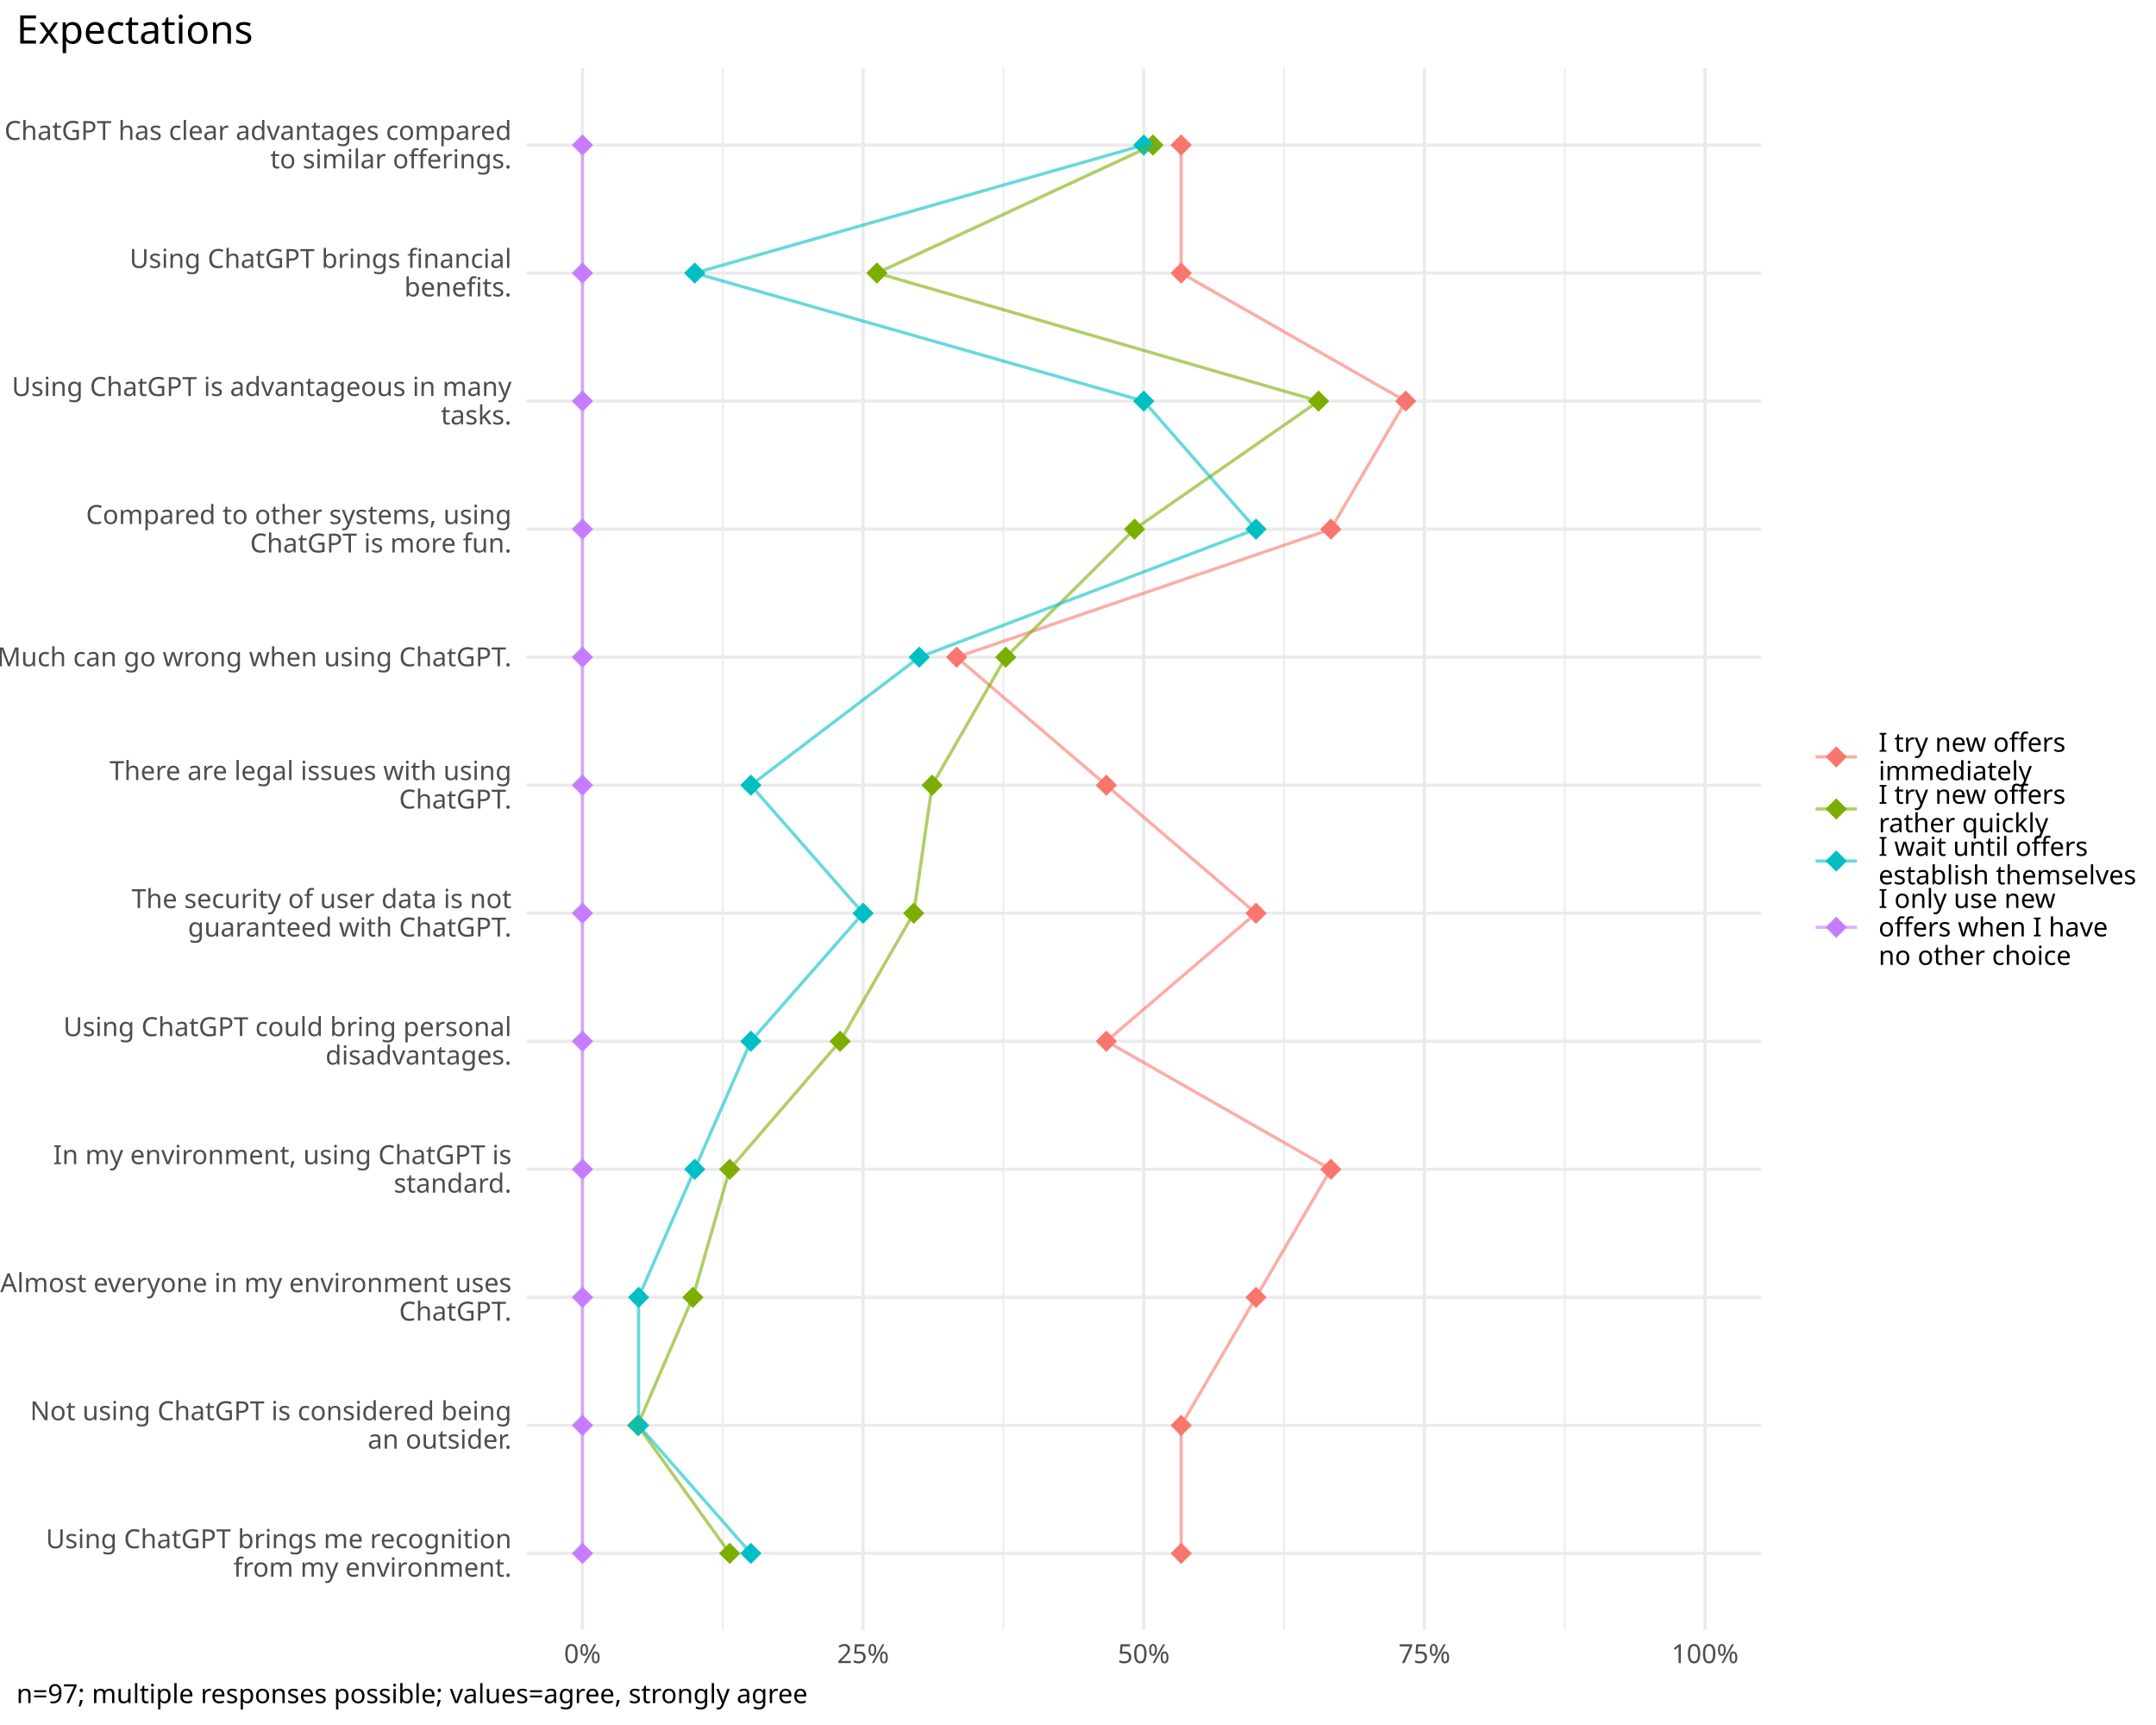
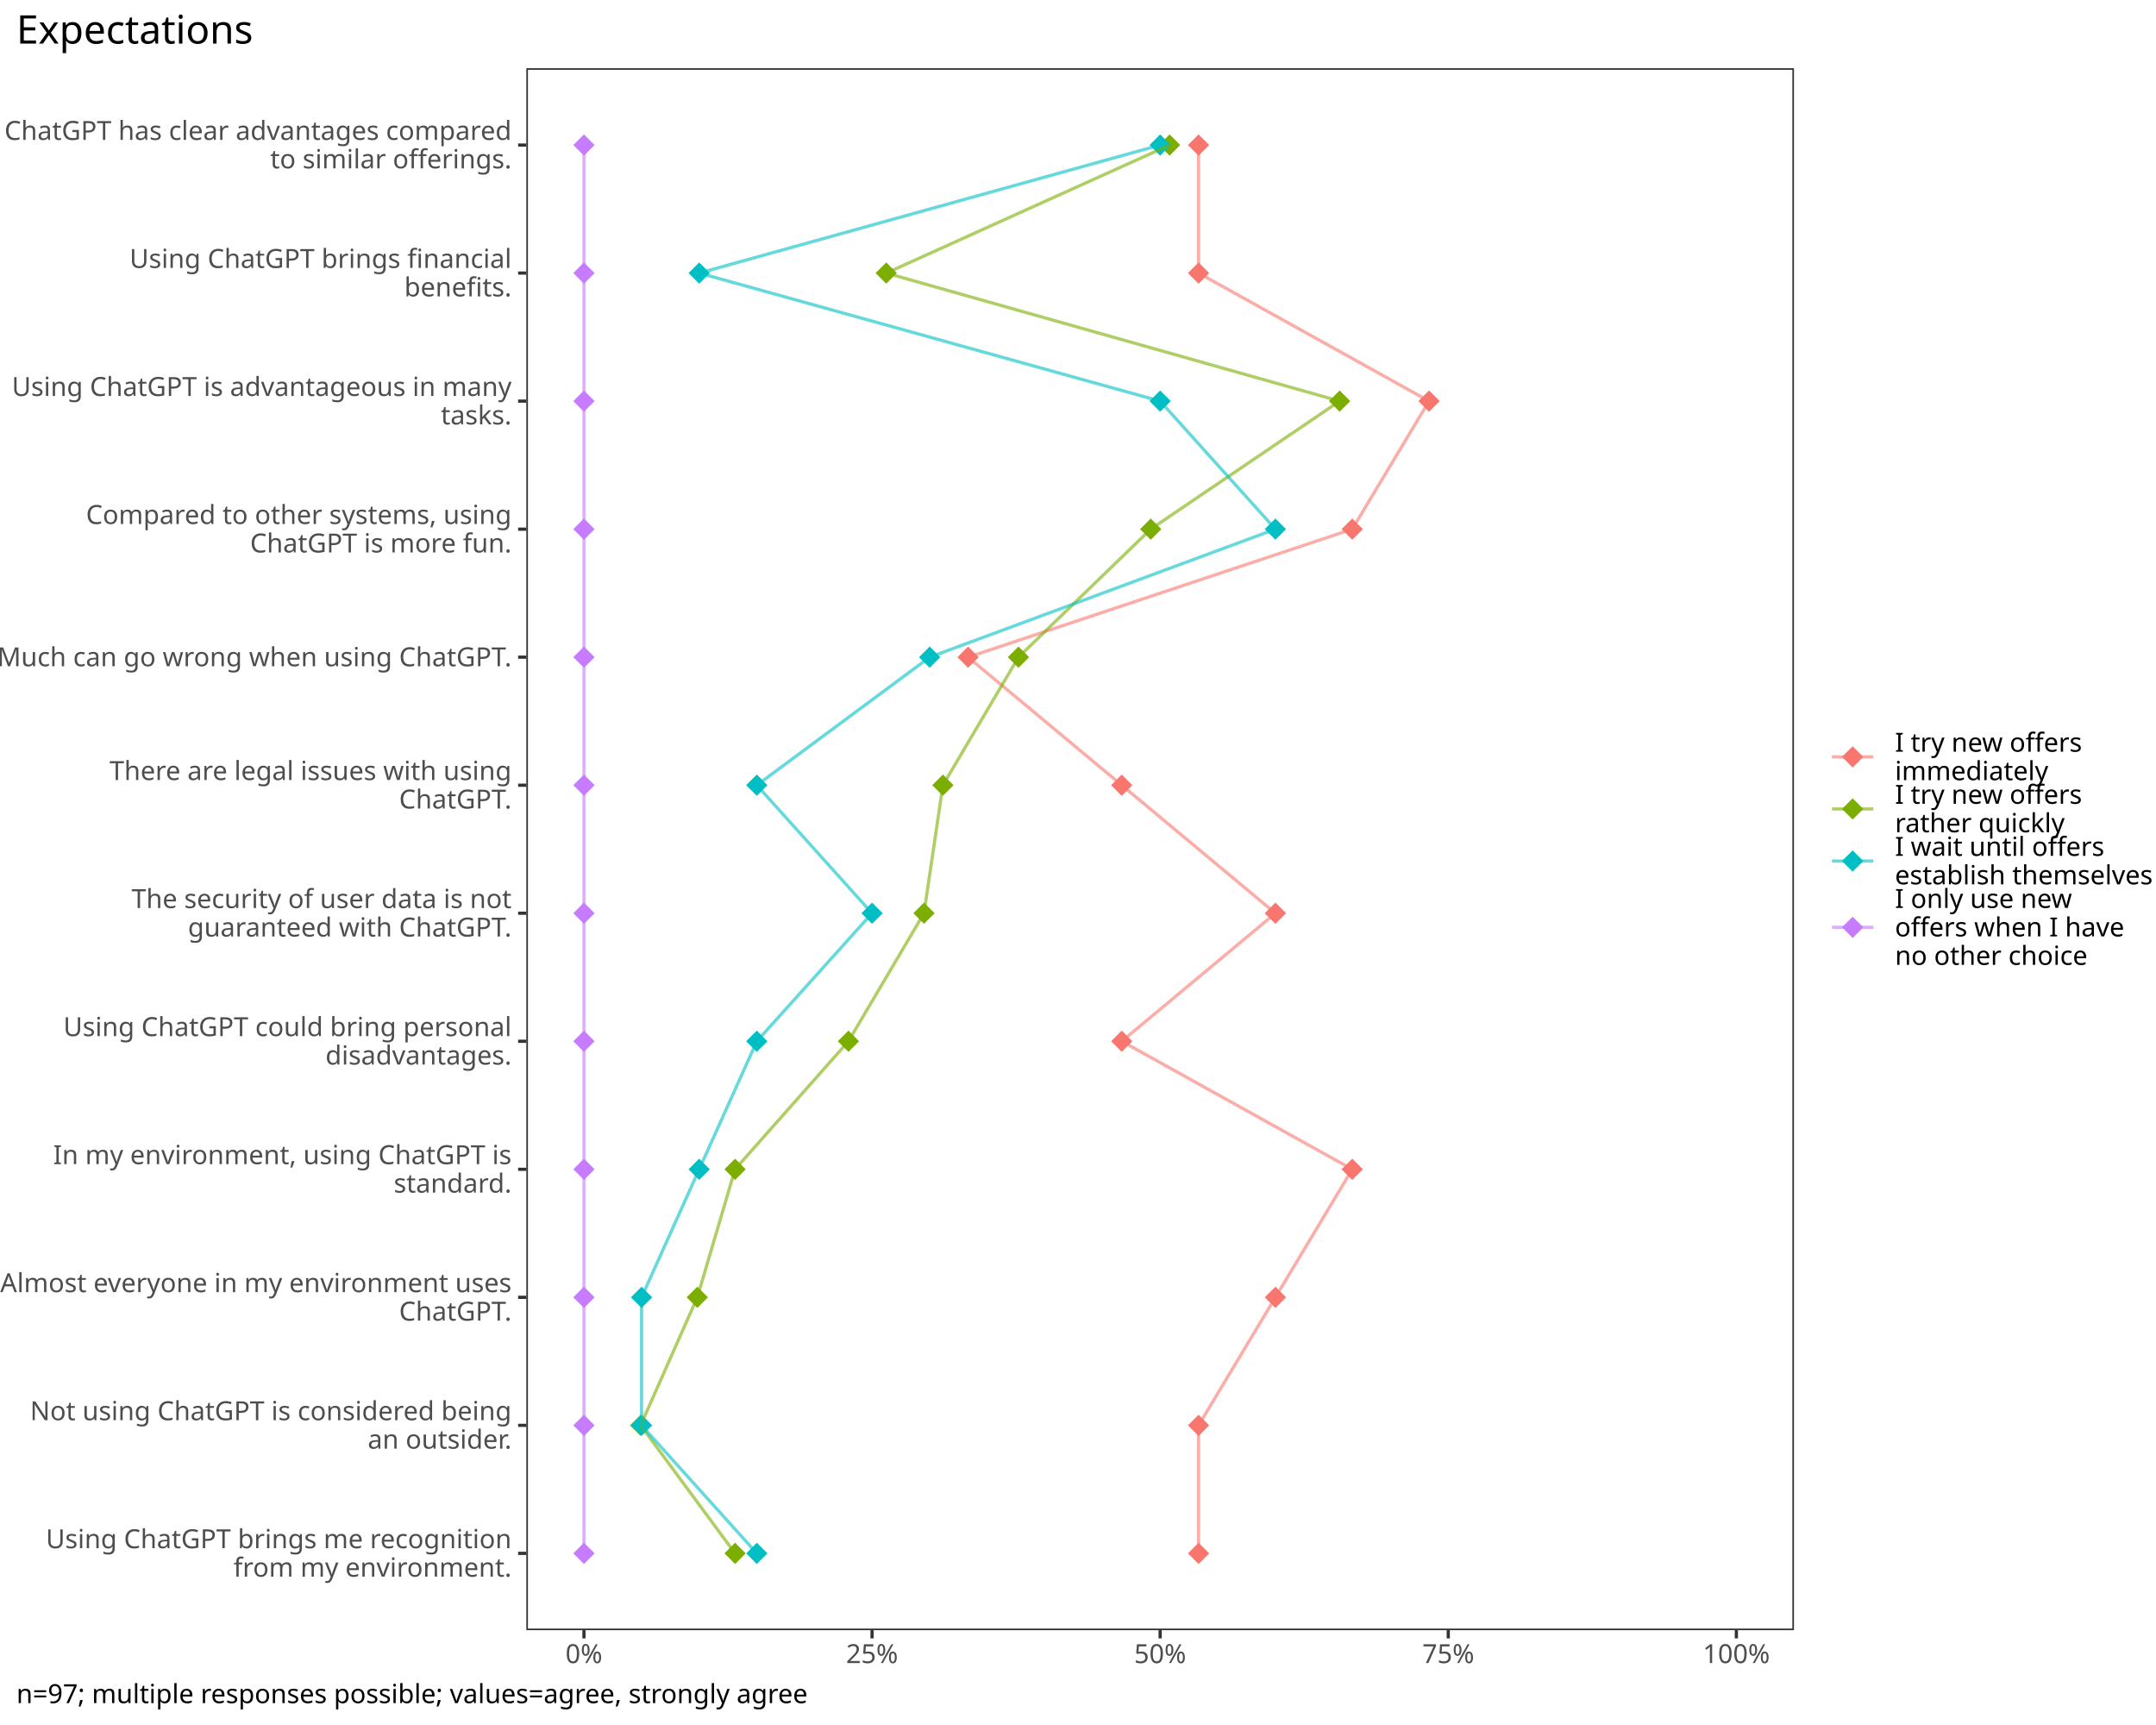
<svg xmlns="http://www.w3.org/2000/svg" class="svglite" data-engine-version="2.0" width="720.00pt" height="576.00pt" viewBox="0 0 720.00 576.00">
  <defs>
    <style type="text/css">
    .svglite line, .svglite polyline, .svglite polygon, .svglite path, .svglite rect, .svglite circle {
      fill: none;
      stroke: #000000;
      stroke-linecap: round;
      stroke-linejoin: round;
      stroke-miterlimit: 10.00;
    }
  </style>
  </defs>
  <rect width="100%" height="100%" style="stroke: none; fill: #FFFFFF;" />
  <defs>
    <clipPath id="cpMC4wMHw3MjAuMDB8MC4wMHw1NzYuMDA=">
      <rect x="0.00" y="0.00" width="720.00" height="576.00" />
    </clipPath>
  </defs>
  <g clip-path="url(#cpMC4wMHw3MjAuMDB8MC4wMHw1NzYuMDA=)">
- </g>
+     <rect x="0" y="0.00" width="720.00" height="576.00" style="stroke-width: 1.07; stroke: #FFFFFF; fill: #FFFFFF;" />
+   </g>
  <defs>
-     <clipPath id="cpMTc1Ljc3fDU4OC4xNHwyMi43OHw1NDQuMzQ=">
-       <rect x="175.77" y="22.78" width="412.37" height="521.56" />
+     <clipPath id="cpMTc1Ljc3fDU5OS4xMHwyMi43OHw1NDQuMzQ=">
+       <rect x="175.77" y="22.78" width="423.33" height="521.56" />
    </clipPath>
  </defs>
-   <g clip-path="url(#cpMTc1Ljc3fDU4OC4xNHwyMi43OHw1NDQuMzQ=)">
-     <polyline points="241.37,544.34 241.37,22.78 " style="stroke-width: 0.53; stroke: #EBEBEB; stroke-linecap: butt;" />
-     <polyline points="335.09,544.34 335.09,22.78 " style="stroke-width: 0.53; stroke: #EBEBEB; stroke-linecap: butt;" />
-     <polyline points="428.82,544.34 428.82,22.78 " style="stroke-width: 0.53; stroke: #EBEBEB; stroke-linecap: butt;" />
-     <polyline points="522.54,544.34 522.54,22.78 " style="stroke-width: 0.53; stroke: #EBEBEB; stroke-linecap: butt;" />
-     <polyline points="175.77,518.69 588.14,518.69 " style="stroke-width: 1.07; stroke: #EBEBEB; stroke-linecap: butt;" />
-     <polyline points="175.77,475.94 588.14,475.94 " style="stroke-width: 1.07; stroke: #EBEBEB; stroke-linecap: butt;" />
-     <polyline points="175.77,433.19 588.14,433.19 " style="stroke-width: 1.07; stroke: #EBEBEB; stroke-linecap: butt;" />
-     <polyline points="175.77,390.44 588.14,390.44 " style="stroke-width: 1.07; stroke: #EBEBEB; stroke-linecap: butt;" />
-     <polyline points="175.77,347.69 588.14,347.69 " style="stroke-width: 1.07; stroke: #EBEBEB; stroke-linecap: butt;" />
-     <polyline points="175.77,304.94 588.14,304.94 " style="stroke-width: 1.07; stroke: #EBEBEB; stroke-linecap: butt;" />
-     <polyline points="175.77,262.19 588.14,262.19 " style="stroke-width: 1.07; stroke: #EBEBEB; stroke-linecap: butt;" />
-     <polyline points="175.77,219.44 588.14,219.44 " style="stroke-width: 1.07; stroke: #EBEBEB; stroke-linecap: butt;" />
-     <polyline points="175.77,176.69 588.14,176.69 " style="stroke-width: 1.07; stroke: #EBEBEB; stroke-linecap: butt;" />
-     <polyline points="175.77,133.94 588.14,133.94 " style="stroke-width: 1.07; stroke: #EBEBEB; stroke-linecap: butt;" />
-     <polyline points="175.77,91.18 588.14,91.18 " style="stroke-width: 1.07; stroke: #EBEBEB; stroke-linecap: butt;" />
-     <polyline points="175.77,48.43 588.14,48.43 " style="stroke-width: 1.07; stroke: #EBEBEB; stroke-linecap: butt;" />
-     <polyline points="194.51,544.34 194.51,22.78 " style="stroke-width: 1.07; stroke: #EBEBEB; stroke-linecap: butt;" />
-     <polyline points="288.23,544.34 288.23,22.78 " style="stroke-width: 1.07; stroke: #EBEBEB; stroke-linecap: butt;" />
-     <polyline points="381.96,544.34 381.96,22.78 " style="stroke-width: 1.07; stroke: #EBEBEB; stroke-linecap: butt;" />
-     <polyline points="475.68,544.34 475.68,22.78 " style="stroke-width: 1.07; stroke: #EBEBEB; stroke-linecap: butt;" />
-     <polyline points="569.40,544.34 569.40,22.78 " style="stroke-width: 1.07; stroke: #EBEBEB; stroke-linecap: butt;" />
-     <polygon points="390.90,48.43 394.45,44.88 398.01,48.43 394.45,51.99 " style="stroke-width: 0.71; stroke: none; fill: #F8766D;" />
-     <polygon points="381.47,48.43 385.03,44.88 388.58,48.43 385.03,51.99 " style="stroke-width: 0.71; stroke: none; fill: #7CAE00;" />
-     <polygon points="378.40,48.43 381.96,44.88 385.51,48.43 381.96,51.99 " style="stroke-width: 0.71; stroke: none; fill: #00BFC4;" />
-     <polygon points="190.96,48.43 194.51,44.88 198.07,48.43 194.51,51.99 " style="stroke-width: 0.71; stroke: none; fill: #C77CFF;" />
-     <polygon points="390.90,91.18 394.45,87.63 398.01,91.18 394.45,94.74 " style="stroke-width: 0.71; stroke: none; fill: #F8766D;" />
-     <polygon points="289.29,91.18 292.84,87.63 296.40,91.18 292.84,94.74 " style="stroke-width: 0.71; stroke: none; fill: #7CAE00;" />
-     <polygon points="228.45,91.18 232.00,87.63 235.56,91.18 232.00,94.74 " style="stroke-width: 0.71; stroke: none; fill: #00BFC4;" />
-     <polygon points="190.96,91.18 194.51,87.63 198.07,91.18 194.51,94.74 " style="stroke-width: 0.71; stroke: none; fill: #C77CFF;" />
-     <polygon points="465.87,133.94 469.43,130.38 472.98,133.94 469.43,137.49 " style="stroke-width: 0.71; stroke: none; fill: #F8766D;" />
-     <polygon points="436.78,133.94 440.34,130.38 443.89,133.94 440.34,137.49 " style="stroke-width: 0.71; stroke: none; fill: #7CAE00;" />
-     <polygon points="378.40,133.94 381.96,130.38 385.51,133.94 381.96,137.49 " style="stroke-width: 0.71; stroke: none; fill: #00BFC4;" />
-     <polygon points="190.96,133.94 194.51,130.38 198.07,133.94 194.51,137.49 " style="stroke-width: 0.71; stroke: none; fill: #C77CFF;" />
-     <polygon points="440.88,176.69 444.44,173.13 447.99,176.69 444.44,180.24 " style="stroke-width: 0.71; stroke: none; fill: #F8766D;" />
-     <polygon points="375.33,176.69 378.88,173.13 382.44,176.69 378.88,180.24 " style="stroke-width: 0.71; stroke: none; fill: #7CAE00;" />
-     <polygon points="415.89,176.69 419.44,173.13 423.00,176.69 419.44,180.24 " style="stroke-width: 0.71; stroke: none; fill: #00BFC4;" />
-     <polygon points="190.96,176.69 194.51,173.13 198.07,176.69 194.51,180.24 " style="stroke-width: 0.71; stroke: none; fill: #C77CFF;" />
-     <polygon points="315.92,219.44 319.47,215.88 323.03,219.44 319.47,222.99 " style="stroke-width: 0.71; stroke: none; fill: #F8766D;" />
-     <polygon points="332.31,219.44 335.86,215.88 339.42,219.44 335.86,222.99 " style="stroke-width: 0.71; stroke: none; fill: #7CAE00;" />
-     <polygon points="303.42,219.44 306.98,215.88 310.53,219.44 306.98,222.99 " style="stroke-width: 0.71; stroke: none; fill: #00BFC4;" />
-     <polygon points="190.96,219.44 194.51,215.88 198.07,219.44 194.51,222.99 " style="stroke-width: 0.71; stroke: none; fill: #C77CFF;" />
-     <polygon points="365.90,262.19 369.46,258.63 373.01,262.19 369.46,265.74 " style="stroke-width: 0.71; stroke: none; fill: #F8766D;" />
-     <polygon points="307.73,262.19 311.28,258.63 314.84,262.19 311.28,265.74 " style="stroke-width: 0.71; stroke: none; fill: #7CAE00;" />
-     <polygon points="247.19,262.19 250.75,258.63 254.30,262.19 250.75,265.74 " style="stroke-width: 0.71; stroke: none; fill: #00BFC4;" />
-     <polygon points="190.96,262.19 194.51,258.63 198.07,262.19 194.51,265.74 " style="stroke-width: 0.71; stroke: none; fill: #C77CFF;" />
-     <polygon points="415.89,304.94 419.44,301.38 423.00,304.94 419.44,308.49 " style="stroke-width: 0.71; stroke: none; fill: #F8766D;" />
-     <polygon points="301.58,304.94 305.14,301.38 308.69,304.94 305.14,308.49 " style="stroke-width: 0.71; stroke: none; fill: #7CAE00;" />
-     <polygon points="284.68,304.94 288.23,301.38 291.79,304.94 288.23,308.49 " style="stroke-width: 0.71; stroke: none; fill: #00BFC4;" />
-     <polygon points="190.96,304.94 194.51,301.38 198.07,304.94 194.51,308.49 " style="stroke-width: 0.71; stroke: none; fill: #C77CFF;" />
-     <polygon points="365.90,347.69 369.46,344.13 373.01,347.69 369.46,351.24 " style="stroke-width: 0.71; stroke: none; fill: #F8766D;" />
-     <polygon points="277.00,347.69 280.55,344.13 284.11,347.69 280.55,351.24 " style="stroke-width: 0.71; stroke: none; fill: #7CAE00;" />
-     <polygon points="247.19,347.69 250.75,344.13 254.30,347.69 250.75,351.24 " style="stroke-width: 0.71; stroke: none; fill: #00BFC4;" />
-     <polygon points="190.96,347.69 194.51,344.13 198.07,347.69 194.51,351.24 " style="stroke-width: 0.71; stroke: none; fill: #C77CFF;" />
-     <polygon points="440.88,390.44 444.44,386.89 447.99,390.44 444.44,394.00 " style="stroke-width: 0.71; stroke: none; fill: #F8766D;" />
-     <polygon points="240.12,390.44 243.68,386.89 247.23,390.44 243.68,394.00 " style="stroke-width: 0.71; stroke: none; fill: #7CAE00;" />
-     <polygon points="228.45,390.44 232.00,386.89 235.56,390.44 232.00,394.00 " style="stroke-width: 0.71; stroke: none; fill: #00BFC4;" />
-     <polygon points="190.96,390.44 194.51,386.89 198.07,390.44 194.51,394.00 " style="stroke-width: 0.71; stroke: none; fill: #C77CFF;" />
-     <polygon points="415.89,433.19 419.44,429.64 423.00,433.19 419.44,436.75 " style="stroke-width: 0.71; stroke: none; fill: #F8766D;" />
-     <polygon points="227.83,433.19 231.39,429.64 234.94,433.19 231.39,436.75 " style="stroke-width: 0.71; stroke: none; fill: #7CAE00;" />
-     <polygon points="209.70,433.19 213.26,429.64 216.81,433.19 213.26,436.75 " style="stroke-width: 0.71; stroke: none; fill: #00BFC4;" />
-     <polygon points="190.96,433.19 194.51,429.64 198.07,433.19 194.51,436.75 " style="stroke-width: 0.71; stroke: none; fill: #C77CFF;" />
-     <polygon points="390.90,475.94 394.45,472.39 398.01,475.94 394.45,479.50 " style="stroke-width: 0.71; stroke: none; fill: #F8766D;" />
-     <polygon points="209.40,475.94 212.95,472.39 216.51,475.94 212.95,479.50 " style="stroke-width: 0.71; stroke: none; fill: #7CAE00;" />
-     <polygon points="209.70,475.94 213.26,472.39 216.81,475.94 213.26,479.50 " style="stroke-width: 0.71; stroke: none; fill: #00BFC4;" />
-     <polygon points="190.96,475.94 194.51,472.39 198.07,475.94 194.51,479.50 " style="stroke-width: 0.71; stroke: none; fill: #C77CFF;" />
-     <polygon points="390.90,518.69 394.45,515.14 398.01,518.69 394.45,522.25 " style="stroke-width: 0.71; stroke: none; fill: #F8766D;" />
-     <polygon points="240.12,518.69 243.68,515.14 247.23,518.69 243.68,522.25 " style="stroke-width: 0.71; stroke: none; fill: #7CAE00;" />
-     <polygon points="247.19,518.69 250.75,515.14 254.30,518.69 250.75,522.25 " style="stroke-width: 0.71; stroke: none; fill: #00BFC4;" />
-     <polygon points="190.96,518.69 194.51,515.14 198.07,518.69 194.51,522.25 " style="stroke-width: 0.71; stroke: none; fill: #C77CFF;" />
-     <polyline points="394.45,518.69 394.45,475.94 419.44,433.19 444.44,390.44 369.46,347.69 419.44,304.94 369.46,262.19 319.47,219.44 444.44,176.69 469.43,133.94 394.45,91.18 394.45,48.43 " style="stroke-width: 1.07; stroke: #F8766D; stroke-opacity: 0.60; stroke-linecap: butt;" />
-     <polyline points="243.68,518.69 212.95,475.94 231.39,433.19 243.68,390.44 280.55,347.69 305.14,304.94 311.28,262.19 335.86,219.44 378.88,176.69 440.34,133.94 292.84,91.18 385.03,48.43 " style="stroke-width: 1.07; stroke: #7CAE00; stroke-opacity: 0.60; stroke-linecap: butt;" />
-     <polyline points="250.75,518.69 213.26,475.94 213.26,433.19 232.00,390.44 250.75,347.69 288.23,304.94 250.75,262.19 306.98,219.44 419.44,176.69 381.96,133.94 232.00,91.18 381.96,48.43 " style="stroke-width: 1.07; stroke: #00BFC4; stroke-opacity: 0.60; stroke-linecap: butt;" />
-     <polyline points="194.51,518.69 194.51,475.94 194.51,433.19 194.51,390.44 194.51,347.69 194.51,304.94 194.51,262.19 194.51,219.44 194.51,176.69 194.51,133.94 194.51,91.18 194.51,48.43 " style="stroke-width: 1.07; stroke: #C77CFF; stroke-opacity: 0.60; stroke-linecap: butt;" />
+   <g clip-path="url(#cpMTc1Ljc3fDU5OS4xMHwyMi43OHw1NDQuMzQ=)">
+     <rect x="175.77" y="22.78" width="423.33" height="521.56" style="stroke-width: 1.07; stroke: none; fill: #FFFFFF;" />
+     <polygon points="396.71,48.43 400.26,44.88 403.82,48.43 400.26,51.99 " style="stroke-width: 0.71; stroke: none; fill: #F8766D;" />
+     <polygon points="387.03,48.43 390.59,44.88 394.14,48.43 390.59,51.99 " style="stroke-width: 0.71; stroke: none; fill: #7CAE00;" />
+     <polygon points="383.88,48.43 387.43,44.88 390.99,48.43 387.43,51.99 " style="stroke-width: 0.71; stroke: none; fill: #00BFC4;" />
+     <polygon points="191.46,48.43 195.01,44.88 198.57,48.43 195.01,51.99 " style="stroke-width: 0.71; stroke: none; fill: #C77CFF;" />
+     <polygon points="396.71,91.18 400.26,87.63 403.82,91.18 400.26,94.74 " style="stroke-width: 0.71; stroke: none; fill: #F8766D;" />
+     <polygon points="292.40,91.18 295.96,87.63 299.51,91.18 295.96,94.74 " style="stroke-width: 0.71; stroke: none; fill: #7CAE00;" />
+     <polygon points="229.94,91.18 233.50,87.63 237.05,91.18 233.50,94.74 " style="stroke-width: 0.71; stroke: none; fill: #00BFC4;" />
+     <polygon points="191.46,91.18 195.01,87.63 198.57,91.18 195.01,94.74 " style="stroke-width: 0.71; stroke: none; fill: #C77CFF;" />
+     <polygon points="473.68,133.94 477.23,130.38 480.79,133.94 477.23,137.49 " style="stroke-width: 0.71; stroke: none; fill: #F8766D;" />
+     <polygon points="443.81,133.94 447.37,130.38 450.92,133.94 447.37,137.49 " style="stroke-width: 0.71; stroke: none; fill: #7CAE00;" />
+     <polygon points="383.88,133.94 387.43,130.38 390.99,133.94 387.43,137.49 " style="stroke-width: 0.71; stroke: none; fill: #00BFC4;" />
+     <polygon points="191.46,133.94 195.01,130.38 198.57,133.94 195.01,137.49 " style="stroke-width: 0.71; stroke: none; fill: #C77CFF;" />
+     <polygon points="448.02,176.69 451.58,173.13 455.13,176.69 451.58,180.24 " style="stroke-width: 0.71; stroke: none; fill: #F8766D;" />
+     <polygon points="380.73,176.69 384.28,173.13 387.84,176.69 384.28,180.24 " style="stroke-width: 0.71; stroke: none; fill: #7CAE00;" />
+     <polygon points="422.36,176.69 425.92,173.13 429.47,176.69 425.92,180.24 " style="stroke-width: 0.71; stroke: none; fill: #00BFC4;" />
+     <polygon points="191.46,176.69 195.01,173.13 198.57,176.69 195.01,180.24 " style="stroke-width: 0.71; stroke: none; fill: #C77CFF;" />
+     <polygon points="319.74,219.44 323.29,215.88 326.85,219.44 323.29,222.99 " style="stroke-width: 0.71; stroke: none; fill: #F8766D;" />
+     <polygon points="336.56,219.44 340.12,215.88 343.67,219.44 340.12,222.99 " style="stroke-width: 0.71; stroke: none; fill: #7CAE00;" />
+     <polygon points="306.91,219.44 310.47,215.88 314.02,219.44 310.47,222.99 " style="stroke-width: 0.71; stroke: none; fill: #00BFC4;" />
+     <polygon points="191.46,219.44 195.01,215.88 198.57,219.44 195.01,222.99 " style="stroke-width: 0.71; stroke: none; fill: #C77CFF;" />
+     <polygon points="371.05,262.19 374.61,258.63 378.16,262.19 374.61,265.74 " style="stroke-width: 0.71; stroke: none; fill: #F8766D;" />
+     <polygon points="311.33,262.19 314.88,258.63 318.44,262.19 314.88,265.74 " style="stroke-width: 0.71; stroke: none; fill: #7CAE00;" />
+     <polygon points="249.18,262.19 252.74,258.63 256.29,262.19 252.74,265.74 " style="stroke-width: 0.71; stroke: none; fill: #00BFC4;" />
+     <polygon points="191.46,262.19 195.01,258.63 198.57,262.19 195.01,265.74 " style="stroke-width: 0.71; stroke: none; fill: #C77CFF;" />
+     <polygon points="422.36,304.94 425.92,301.38 429.47,304.94 425.92,308.49 " style="stroke-width: 0.71; stroke: none; fill: #F8766D;" />
+     <polygon points="305.02,304.94 308.57,301.38 312.13,304.94 308.57,308.49 " style="stroke-width: 0.71; stroke: none; fill: #7CAE00;" />
+     <polygon points="287.67,304.94 291.22,301.38 294.78,304.94 291.22,308.49 " style="stroke-width: 0.71; stroke: none; fill: #00BFC4;" />
+     <polygon points="191.46,304.94 195.01,301.38 198.57,304.94 195.01,308.49 " style="stroke-width: 0.71; stroke: none; fill: #C77CFF;" />
+     <polygon points="371.05,347.69 374.61,344.13 378.16,347.69 374.61,351.24 " style="stroke-width: 0.71; stroke: none; fill: #F8766D;" />
+     <polygon points="279.78,347.69 283.34,344.13 286.89,347.69 283.34,351.24 " style="stroke-width: 0.71; stroke: none; fill: #7CAE00;" />
+     <polygon points="249.18,347.69 252.74,344.13 256.29,347.69 252.74,351.24 " style="stroke-width: 0.71; stroke: none; fill: #00BFC4;" />
+     <polygon points="191.46,347.69 195.01,344.13 198.57,347.69 195.01,351.24 " style="stroke-width: 0.71; stroke: none; fill: #C77CFF;" />
+     <polygon points="448.02,390.44 451.58,386.89 455.13,390.44 451.58,394.00 " style="stroke-width: 0.71; stroke: none; fill: #F8766D;" />
+     <polygon points="241.93,390.44 245.48,386.89 249.04,390.44 245.48,394.00 " style="stroke-width: 0.71; stroke: none; fill: #7CAE00;" />
+     <polygon points="229.94,390.44 233.50,386.89 237.05,390.44 233.50,394.00 " style="stroke-width: 0.71; stroke: none; fill: #00BFC4;" />
+     <polygon points="191.46,390.44 195.01,386.89 198.57,390.44 195.01,394.00 " style="stroke-width: 0.71; stroke: none; fill: #C77CFF;" />
+     <polygon points="422.36,433.19 425.92,429.64 429.47,433.19 425.92,436.75 " style="stroke-width: 0.71; stroke: none; fill: #F8766D;" />
+     <polygon points="229.31,433.19 232.87,429.64 236.42,433.19 232.87,436.75 " style="stroke-width: 0.71; stroke: none; fill: #7CAE00;" />
+     <polygon points="210.70,433.19 214.25,429.64 217.81,433.19 214.25,436.75 " style="stroke-width: 0.71; stroke: none; fill: #00BFC4;" />
+     <polygon points="191.46,433.19 195.01,429.64 198.57,433.19 195.01,436.75 " style="stroke-width: 0.71; stroke: none; fill: #C77CFF;" />
+     <polygon points="396.71,475.94 400.26,472.39 403.82,475.94 400.26,479.50 " style="stroke-width: 0.71; stroke: none; fill: #F8766D;" />
+     <polygon points="210.38,475.94 213.94,472.39 217.49,475.94 213.94,479.50 " style="stroke-width: 0.71; stroke: none; fill: #7CAE00;" />
+     <polygon points="210.70,475.94 214.25,472.39 217.81,475.94 214.25,479.50 " style="stroke-width: 0.71; stroke: none; fill: #00BFC4;" />
+     <polygon points="191.46,475.94 195.01,472.39 198.57,475.94 195.01,479.50 " style="stroke-width: 0.71; stroke: none; fill: #C77CFF;" />
+     <polygon points="396.71,518.69 400.26,515.14 403.82,518.69 400.26,522.25 " style="stroke-width: 0.71; stroke: none; fill: #F8766D;" />
+     <polygon points="241.93,518.69 245.48,515.14 249.04,518.69 245.48,522.25 " style="stroke-width: 0.71; stroke: none; fill: #7CAE00;" />
+     <polygon points="249.18,518.69 252.74,515.14 256.29,518.69 252.74,522.25 " style="stroke-width: 0.71; stroke: none; fill: #00BFC4;" />
+     <polygon points="191.46,518.69 195.01,515.14 198.57,518.69 195.01,522.25 " style="stroke-width: 0.71; stroke: none; fill: #C77CFF;" />
+     <polyline points="400.26,518.69 400.26,475.94 425.92,433.19 451.58,390.44 374.61,347.69 425.92,304.94 374.61,262.19 323.29,219.44 451.58,176.69 477.23,133.94 400.26,91.18 400.26,48.43 " style="stroke-width: 1.07; stroke: #F8766D; stroke-opacity: 0.60; stroke-linecap: butt;" />
+     <polyline points="245.48,518.69 213.94,475.94 232.87,433.19 245.48,390.44 283.34,347.69 308.57,304.94 314.88,262.19 340.12,219.44 384.28,176.69 447.37,133.94 295.96,91.18 390.59,48.43 " style="stroke-width: 1.07; stroke: #7CAE00; stroke-opacity: 0.60; stroke-linecap: butt;" />
+     <polyline points="252.74,518.69 214.25,475.94 214.25,433.19 233.50,390.44 252.74,347.69 291.22,304.94 252.74,262.19 310.47,219.44 425.92,176.69 387.43,133.94 233.50,91.18 387.43,48.43 " style="stroke-width: 1.07; stroke: #00BFC4; stroke-opacity: 0.60; stroke-linecap: butt;" />
+     <polyline points="195.01,518.69 195.01,475.94 195.01,433.19 195.01,390.44 195.01,347.69 195.01,304.94 195.01,262.19 195.01,219.44 195.01,176.69 195.01,133.94 195.01,91.18 195.01,48.43 " style="stroke-width: 1.07; stroke: #C77CFF; stroke-opacity: 0.60; stroke-linecap: butt;" />
+     <rect x="175.77" y="22.78" width="423.33" height="521.56" style="stroke-width: 1.07; stroke: #333333;" />
  </g>
  <g clip-path="url(#cpMC4wMHw3MjAuMDB8MC4wMHw1NzYuMDA=)">
    <text x="170.84" y="516.97" text-anchor="end" style="font-size: 8.80px; fill: #4D4D4D; font-family: sans;" textLength="148.22px" lengthAdjust="spacingAndGlyphs">Using ChatGPT brings me recognition</text>
    <text x="170.84" y="526.47" text-anchor="end" style="font-size: 8.80px; fill: #4D4D4D; font-family: sans;" textLength="85.11px" lengthAdjust="spacingAndGlyphs">from my environment.</text>
    <text x="170.84" y="474.22" text-anchor="end" style="font-size: 8.80px; fill: #4D4D4D; font-family: sans;" textLength="154.59px" lengthAdjust="spacingAndGlyphs">Not using ChatGPT is considered being</text>
    <text x="170.84" y="483.72" text-anchor="end" style="font-size: 8.80px; fill: #4D4D4D; font-family: sans;" textLength="45.99px" lengthAdjust="spacingAndGlyphs">an outsider.</text>
    <text x="170.84" y="431.47" text-anchor="end" style="font-size: 8.80px; fill: #4D4D4D; font-family: sans;" textLength="160.95px" lengthAdjust="spacingAndGlyphs">Almost everyone in my environment uses</text>
    <text x="170.84" y="440.97" text-anchor="end" style="font-size: 8.80px; fill: #4D4D4D; font-family: sans;" textLength="39.13px" lengthAdjust="spacingAndGlyphs">ChatGPT.</text>
    <text x="170.84" y="388.72" text-anchor="end" style="font-size: 8.80px; fill: #4D4D4D; font-family: sans;" textLength="146.26px" lengthAdjust="spacingAndGlyphs">In my environment, using ChatGPT is</text>
    <text x="170.84" y="398.22" text-anchor="end" style="font-size: 8.80px; fill: #4D4D4D; font-family: sans;" textLength="36.70px" lengthAdjust="spacingAndGlyphs">standard.</text>
    <text x="170.84" y="345.97" text-anchor="end" style="font-size: 8.80px; fill: #4D4D4D; font-family: sans;" textLength="143.34px" lengthAdjust="spacingAndGlyphs">Using ChatGPT could bring personal</text>
    <text x="170.84" y="355.47" text-anchor="end" style="font-size: 8.80px; fill: #4D4D4D; font-family: sans;" textLength="59.21px" lengthAdjust="spacingAndGlyphs">disadvantages.</text>
    <text x="170.84" y="303.21" text-anchor="end" style="font-size: 8.80px; fill: #4D4D4D; font-family: sans;" textLength="120.34px" lengthAdjust="spacingAndGlyphs">The security of user data is not</text>
    <text x="170.84" y="312.72" text-anchor="end" style="font-size: 8.80px; fill: #4D4D4D; font-family: sans;" textLength="104.20px" lengthAdjust="spacingAndGlyphs">guaranteed with ChatGPT.</text>
    <text x="170.84" y="260.46" text-anchor="end" style="font-size: 8.80px; fill: #4D4D4D; font-family: sans;" textLength="128.17px" lengthAdjust="spacingAndGlyphs">There are legal issues with using</text>
    <text x="170.84" y="269.97" text-anchor="end" style="font-size: 8.80px; fill: #4D4D4D; font-family: sans;" textLength="39.13px" lengthAdjust="spacingAndGlyphs">ChatGPT.</text>
    <text x="170.84" y="222.47" text-anchor="end" style="font-size: 8.80px; fill: #4D4D4D; font-family: sans;" textLength="165.36px" lengthAdjust="spacingAndGlyphs">Much can go wrong when using ChatGPT.</text>
    <text x="170.84" y="174.96" text-anchor="end" style="font-size: 8.80px; fill: #4D4D4D; font-family: sans;" textLength="134.04px" lengthAdjust="spacingAndGlyphs">Compared to other systems, using</text>
    <text x="170.84" y="184.47" text-anchor="end" style="font-size: 8.80px; fill: #4D4D4D; font-family: sans;" textLength="85.11px" lengthAdjust="spacingAndGlyphs">ChatGPT is more fun.</text>
    <text x="170.84" y="132.21" text-anchor="end" style="font-size: 8.80px; fill: #4D4D4D; font-family: sans;" textLength="161.45px" lengthAdjust="spacingAndGlyphs">Using ChatGPT is advantageous in many</text>
    <text x="170.84" y="141.72" text-anchor="end" style="font-size: 8.80px; fill: #4D4D4D; font-family: sans;" textLength="22.99px" lengthAdjust="spacingAndGlyphs">tasks.</text>
    <text x="170.84" y="89.46" text-anchor="end" style="font-size: 8.80px; fill: #4D4D4D; font-family: sans;" textLength="122.78px" lengthAdjust="spacingAndGlyphs">Using ChatGPT brings financial</text>
    <text x="170.84" y="98.96" text-anchor="end" style="font-size: 8.80px; fill: #4D4D4D; font-family: sans;" textLength="33.27px" lengthAdjust="spacingAndGlyphs">benefits.</text>
    <text x="170.84" y="46.71" text-anchor="end" style="font-size: 8.80px; fill: #4D4D4D; font-family: sans;" textLength="164.39px" lengthAdjust="spacingAndGlyphs">ChatGPT has clear advantages compared</text>
    <text x="170.84" y="56.21" text-anchor="end" style="font-size: 8.80px; fill: #4D4D4D; font-family: sans;" textLength="73.85px" lengthAdjust="spacingAndGlyphs">to similar offerings.</text>
-     <text x="194.51" y="555.33" text-anchor="middle" style="font-size: 8.80px; fill: #4D4D4D; font-family: sans;" textLength="12.72px" lengthAdjust="spacingAndGlyphs">0%</text>
-     <text x="288.23" y="555.33" text-anchor="middle" style="font-size: 8.80px; fill: #4D4D4D; font-family: sans;" textLength="17.61px" lengthAdjust="spacingAndGlyphs">25%</text>
-     <text x="381.96" y="555.33" text-anchor="middle" style="font-size: 8.80px; fill: #4D4D4D; font-family: sans;" textLength="17.61px" lengthAdjust="spacingAndGlyphs">50%</text>
-     <text x="475.68" y="555.33" text-anchor="middle" style="font-size: 8.80px; fill: #4D4D4D; font-family: sans;" textLength="17.61px" lengthAdjust="spacingAndGlyphs">75%</text>
-     <text x="569.40" y="555.33" text-anchor="middle" style="font-size: 8.80px; fill: #4D4D4D; font-family: sans;" textLength="22.51px" lengthAdjust="spacingAndGlyphs">100%</text>
-     <polygon points="609.66,252.73 613.22,249.18 616.77,252.73 613.22,256.29 " style="stroke-width: 0.71; stroke: none; fill: #F8766D;" />
-     <line x1="606.31" y1="252.73" x2="620.13" y2="252.73" style="stroke-width: 1.07; stroke: #F8766D; stroke-opacity: 0.60; stroke-linecap: butt;" />
-     <polygon points="609.66,270.12 613.22,266.56 616.77,270.12 613.22,273.67 " style="stroke-width: 0.71; stroke: none; fill: #7CAE00;" />
-     <line x1="606.31" y1="270.12" x2="620.13" y2="270.12" style="stroke-width: 1.07; stroke: #7CAE00; stroke-opacity: 0.60; stroke-linecap: butt;" />
-     <polygon points="609.66,287.51 613.22,283.95 616.77,287.51 613.22,291.06 " style="stroke-width: 0.71; stroke: none; fill: #00BFC4;" />
-     <line x1="606.31" y1="287.51" x2="620.13" y2="287.51" style="stroke-width: 1.07; stroke: #00BFC4; stroke-opacity: 0.60; stroke-linecap: butt;" />
-     <polygon points="609.66,309.64 613.22,306.09 616.77,309.64 613.22,313.20 " style="stroke-width: 0.71; stroke: none; fill: #C77CFF;" />
-     <line x1="606.31" y1="309.64" x2="620.13" y2="309.64" style="stroke-width: 1.07; stroke: #C77CFF; stroke-opacity: 0.60; stroke-linecap: butt;" />
-     <text x="627.34" y="251.01" style="font-size: 8.80px; font-family: sans;" textLength="57.72px" lengthAdjust="spacingAndGlyphs">I try new offers</text>
-     <text x="627.34" y="260.51" style="font-size: 8.80px; font-family: sans;" textLength="46.96px" lengthAdjust="spacingAndGlyphs">immediately</text>
-     <text x="627.34" y="268.39" style="font-size: 8.80px; font-family: sans;" textLength="57.72px" lengthAdjust="spacingAndGlyphs">I try new offers</text>
-     <text x="627.34" y="277.90" style="font-size: 8.80px; font-family: sans;" textLength="52.34px" lengthAdjust="spacingAndGlyphs">rather quickly</text>
-     <text x="627.34" y="285.78" style="font-size: 8.80px; font-family: sans;" textLength="63.58px" lengthAdjust="spacingAndGlyphs">I wait until offers</text>
-     <text x="627.34" y="295.29" style="font-size: 8.80px; font-family: sans;" textLength="81.70px" lengthAdjust="spacingAndGlyphs">establish themselves</text>
-     <text x="627.34" y="303.17" style="font-size: 8.80px; font-family: sans;" textLength="56.26px" lengthAdjust="spacingAndGlyphs">I only use new</text>
-     <text x="627.34" y="312.67" style="font-size: 8.80px; font-family: sans;" textLength="71.92px" lengthAdjust="spacingAndGlyphs">offers when I have</text>
-     <text x="627.34" y="322.18" style="font-size: 8.80px; font-family: sans;" textLength="60.18px" lengthAdjust="spacingAndGlyphs">no other choice</text>
+     <polyline points="173.03,518.69 175.77,518.69 " style="stroke-width: 1.07; stroke: #333333; stroke-linecap: butt;" />
+     <polyline points="173.03,475.94 175.77,475.94 " style="stroke-width: 1.07; stroke: #333333; stroke-linecap: butt;" />
+     <polyline points="173.03,433.19 175.77,433.19 " style="stroke-width: 1.07; stroke: #333333; stroke-linecap: butt;" />
+     <polyline points="173.03,390.44 175.77,390.44 " style="stroke-width: 1.07; stroke: #333333; stroke-linecap: butt;" />
+     <polyline points="173.03,347.69 175.77,347.69 " style="stroke-width: 1.07; stroke: #333333; stroke-linecap: butt;" />
+     <polyline points="173.03,304.94 175.77,304.94 " style="stroke-width: 1.07; stroke: #333333; stroke-linecap: butt;" />
+     <polyline points="173.03,262.19 175.77,262.19 " style="stroke-width: 1.07; stroke: #333333; stroke-linecap: butt;" />
+     <polyline points="173.03,219.44 175.77,219.44 " style="stroke-width: 1.07; stroke: #333333; stroke-linecap: butt;" />
+     <polyline points="173.03,176.69 175.77,176.69 " style="stroke-width: 1.07; stroke: #333333; stroke-linecap: butt;" />
+     <polyline points="173.03,133.94 175.77,133.94 " style="stroke-width: 1.07; stroke: #333333; stroke-linecap: butt;" />
+     <polyline points="173.03,91.18 175.77,91.18 " style="stroke-width: 1.07; stroke: #333333; stroke-linecap: butt;" />
+     <polyline points="173.03,48.43 175.77,48.43 " style="stroke-width: 1.07; stroke: #333333; stroke-linecap: butt;" />
+     <polyline points="195.01,547.08 195.01,544.34 " style="stroke-width: 1.07; stroke: #333333; stroke-linecap: butt;" />
+     <polyline points="291.22,547.08 291.22,544.34 " style="stroke-width: 1.07; stroke: #333333; stroke-linecap: butt;" />
+     <polyline points="387.43,547.08 387.43,544.34 " style="stroke-width: 1.07; stroke: #333333; stroke-linecap: butt;" />
+     <polyline points="483.65,547.08 483.65,544.34 " style="stroke-width: 1.07; stroke: #333333; stroke-linecap: butt;" />
+     <polyline points="579.86,547.08 579.86,544.34 " style="stroke-width: 1.07; stroke: #333333; stroke-linecap: butt;" />
+     <text x="195.01" y="555.33" text-anchor="middle" style="font-size: 8.80px; fill: #4D4D4D; font-family: sans;" textLength="12.72px" lengthAdjust="spacingAndGlyphs">0%</text>
+     <text x="291.22" y="555.33" text-anchor="middle" style="font-size: 8.80px; fill: #4D4D4D; font-family: sans;" textLength="17.61px" lengthAdjust="spacingAndGlyphs">25%</text>
+     <text x="387.43" y="555.33" text-anchor="middle" style="font-size: 8.80px; fill: #4D4D4D; font-family: sans;" textLength="17.61px" lengthAdjust="spacingAndGlyphs">50%</text>
+     <text x="483.65" y="555.33" text-anchor="middle" style="font-size: 8.80px; fill: #4D4D4D; font-family: sans;" textLength="17.61px" lengthAdjust="spacingAndGlyphs">75%</text>
+     <text x="579.86" y="555.33" text-anchor="middle" style="font-size: 8.80px; fill: #4D4D4D; font-family: sans;" textLength="22.51px" lengthAdjust="spacingAndGlyphs">100%</text>
+     <rect x="610.06" y="244.04" width="104.46" height="79.05" style="stroke-width: 1.07; stroke: none; fill: #FFFFFF;" />
+     <rect x="610.06" y="244.04" width="17.28" height="17.39" style="stroke-width: 1.07; stroke: none; fill: #FFFFFF;" />
+     <polygon points="615.14,252.73 618.70,249.18 622.25,252.73 618.70,256.29 " style="stroke-width: 0.71; stroke: none; fill: #F8766D;" />
+     <line x1="611.79" y1="252.73" x2="625.61" y2="252.73" style="stroke-width: 1.07; stroke: #F8766D; stroke-opacity: 0.60; stroke-linecap: butt;" />
+     <rect x="610.06" y="261.42" width="17.28" height="17.39" style="stroke-width: 1.07; stroke: none; fill: #FFFFFF;" />
+     <polygon points="615.14,270.12 618.70,266.56 622.25,270.12 618.70,273.67 " style="stroke-width: 0.71; stroke: none; fill: #7CAE00;" />
+     <line x1="611.79" y1="270.12" x2="625.61" y2="270.12" style="stroke-width: 1.07; stroke: #7CAE00; stroke-opacity: 0.60; stroke-linecap: butt;" />
+     <rect x="610.06" y="278.81" width="17.28" height="17.39" style="stroke-width: 1.07; stroke: none; fill: #FFFFFF;" />
+     <polygon points="615.14,287.51 618.70,283.95 622.25,287.51 618.70,291.06 " style="stroke-width: 0.71; stroke: none; fill: #00BFC4;" />
+     <line x1="611.79" y1="287.51" x2="625.61" y2="287.51" style="stroke-width: 1.07; stroke: #00BFC4; stroke-opacity: 0.60; stroke-linecap: butt;" />
+     <rect x="610.06" y="296.20" width="17.28" height="26.89" style="stroke-width: 1.07; stroke: none; fill: #FFFFFF;" />
+     <polygon points="615.14,309.64 618.70,306.09 622.25,309.64 618.70,313.20 " style="stroke-width: 0.71; stroke: none; fill: #C77CFF;" />
+     <line x1="611.79" y1="309.64" x2="625.61" y2="309.64" style="stroke-width: 1.07; stroke: #C77CFF; stroke-opacity: 0.60; stroke-linecap: butt;" />
+     <text x="632.82" y="251.01" style="font-size: 8.80px; font-family: sans;" textLength="57.72px" lengthAdjust="spacingAndGlyphs">I try new offers</text>
+     <text x="632.82" y="260.51" style="font-size: 8.80px; font-family: sans;" textLength="46.96px" lengthAdjust="spacingAndGlyphs">immediately</text>
+     <text x="632.82" y="268.39" style="font-size: 8.80px; font-family: sans;" textLength="57.72px" lengthAdjust="spacingAndGlyphs">I try new offers</text>
+     <text x="632.82" y="277.90" style="font-size: 8.80px; font-family: sans;" textLength="52.34px" lengthAdjust="spacingAndGlyphs">rather quickly</text>
+     <text x="632.82" y="285.78" style="font-size: 8.80px; font-family: sans;" textLength="63.58px" lengthAdjust="spacingAndGlyphs">I wait until offers</text>
+     <text x="632.82" y="295.29" style="font-size: 8.80px; font-family: sans;" textLength="81.70px" lengthAdjust="spacingAndGlyphs">establish themselves</text>
+     <text x="632.82" y="303.17" style="font-size: 8.80px; font-family: sans;" textLength="56.26px" lengthAdjust="spacingAndGlyphs">I only use new</text>
+     <text x="632.82" y="312.67" style="font-size: 8.80px; font-family: sans;" textLength="71.92px" lengthAdjust="spacingAndGlyphs">offers when I have</text>
+     <text x="632.82" y="322.18" style="font-size: 8.80px; font-family: sans;" textLength="60.18px" lengthAdjust="spacingAndGlyphs">no other choice</text>
    <text x="5.48" y="14.56" style="font-size: 13.20px; font-family: sans;" textLength="75.60px" lengthAdjust="spacingAndGlyphs">Expectations</text>
    <text x="5.48" y="568.69" style="font-size: 8.80px; font-family: sans;" textLength="251.48px" lengthAdjust="spacingAndGlyphs">n=97; multiple responses possible; values=agree, strongly agree</text>
  </g>
</svg>
